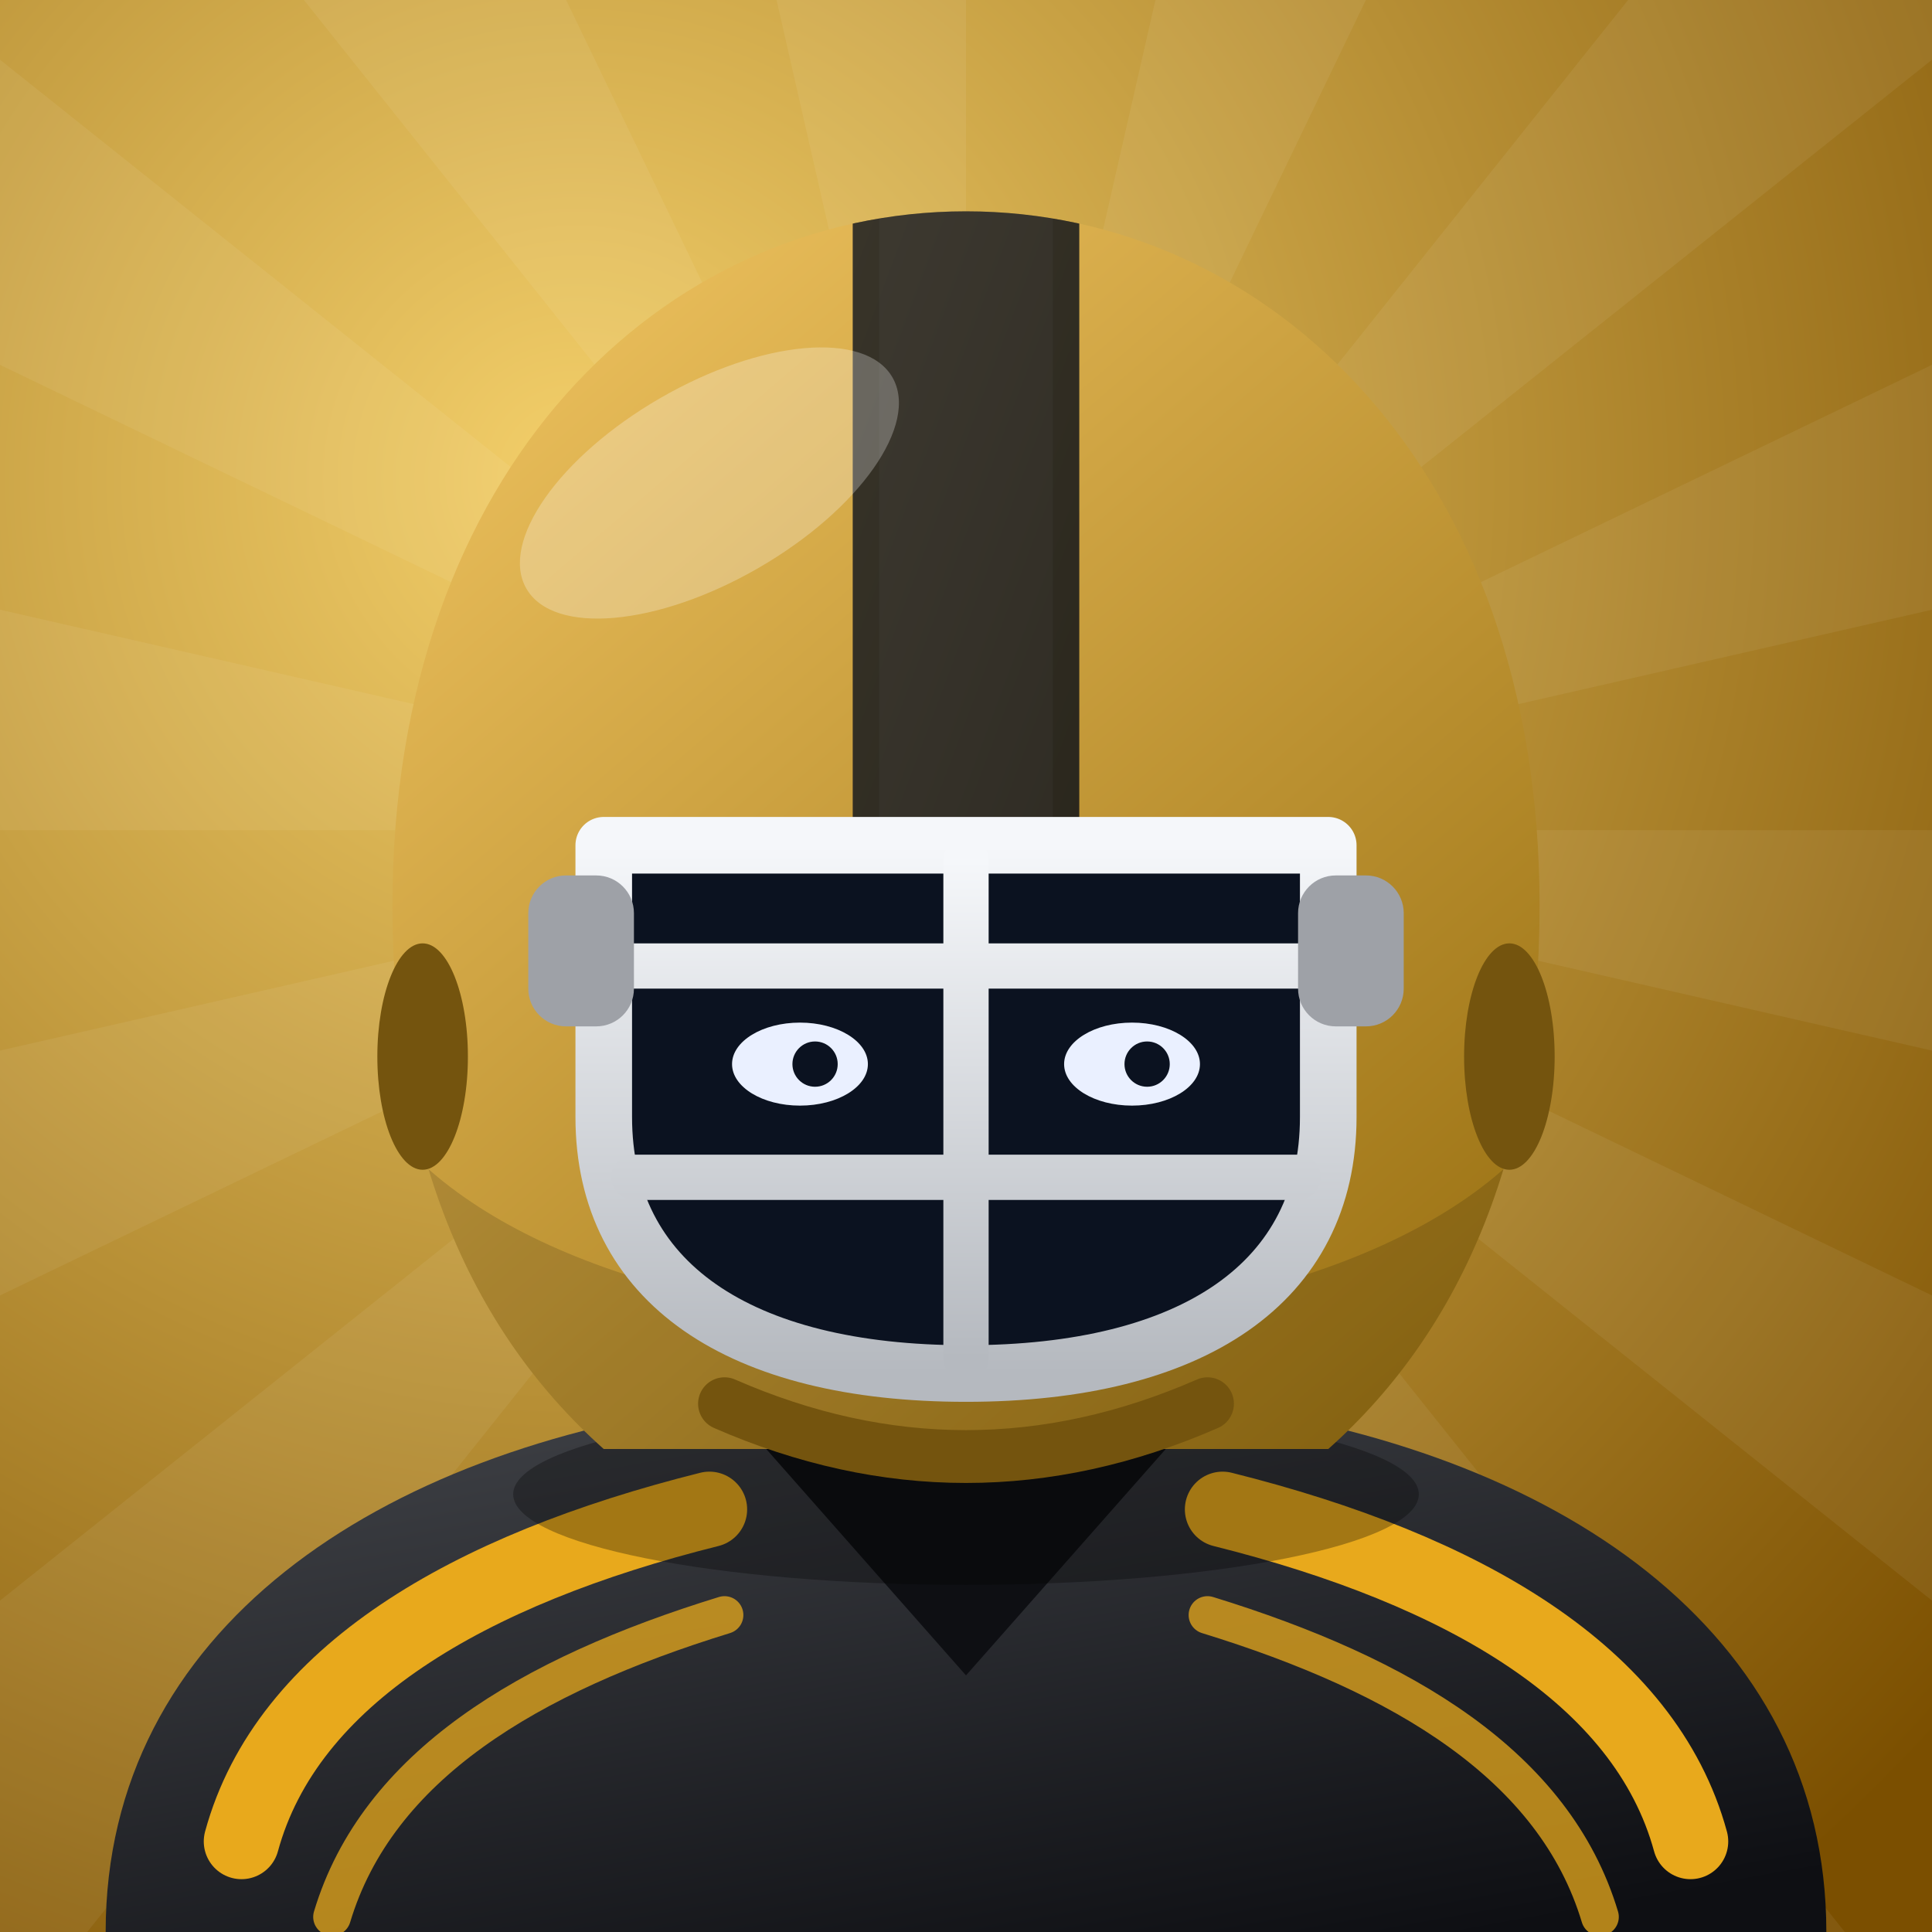
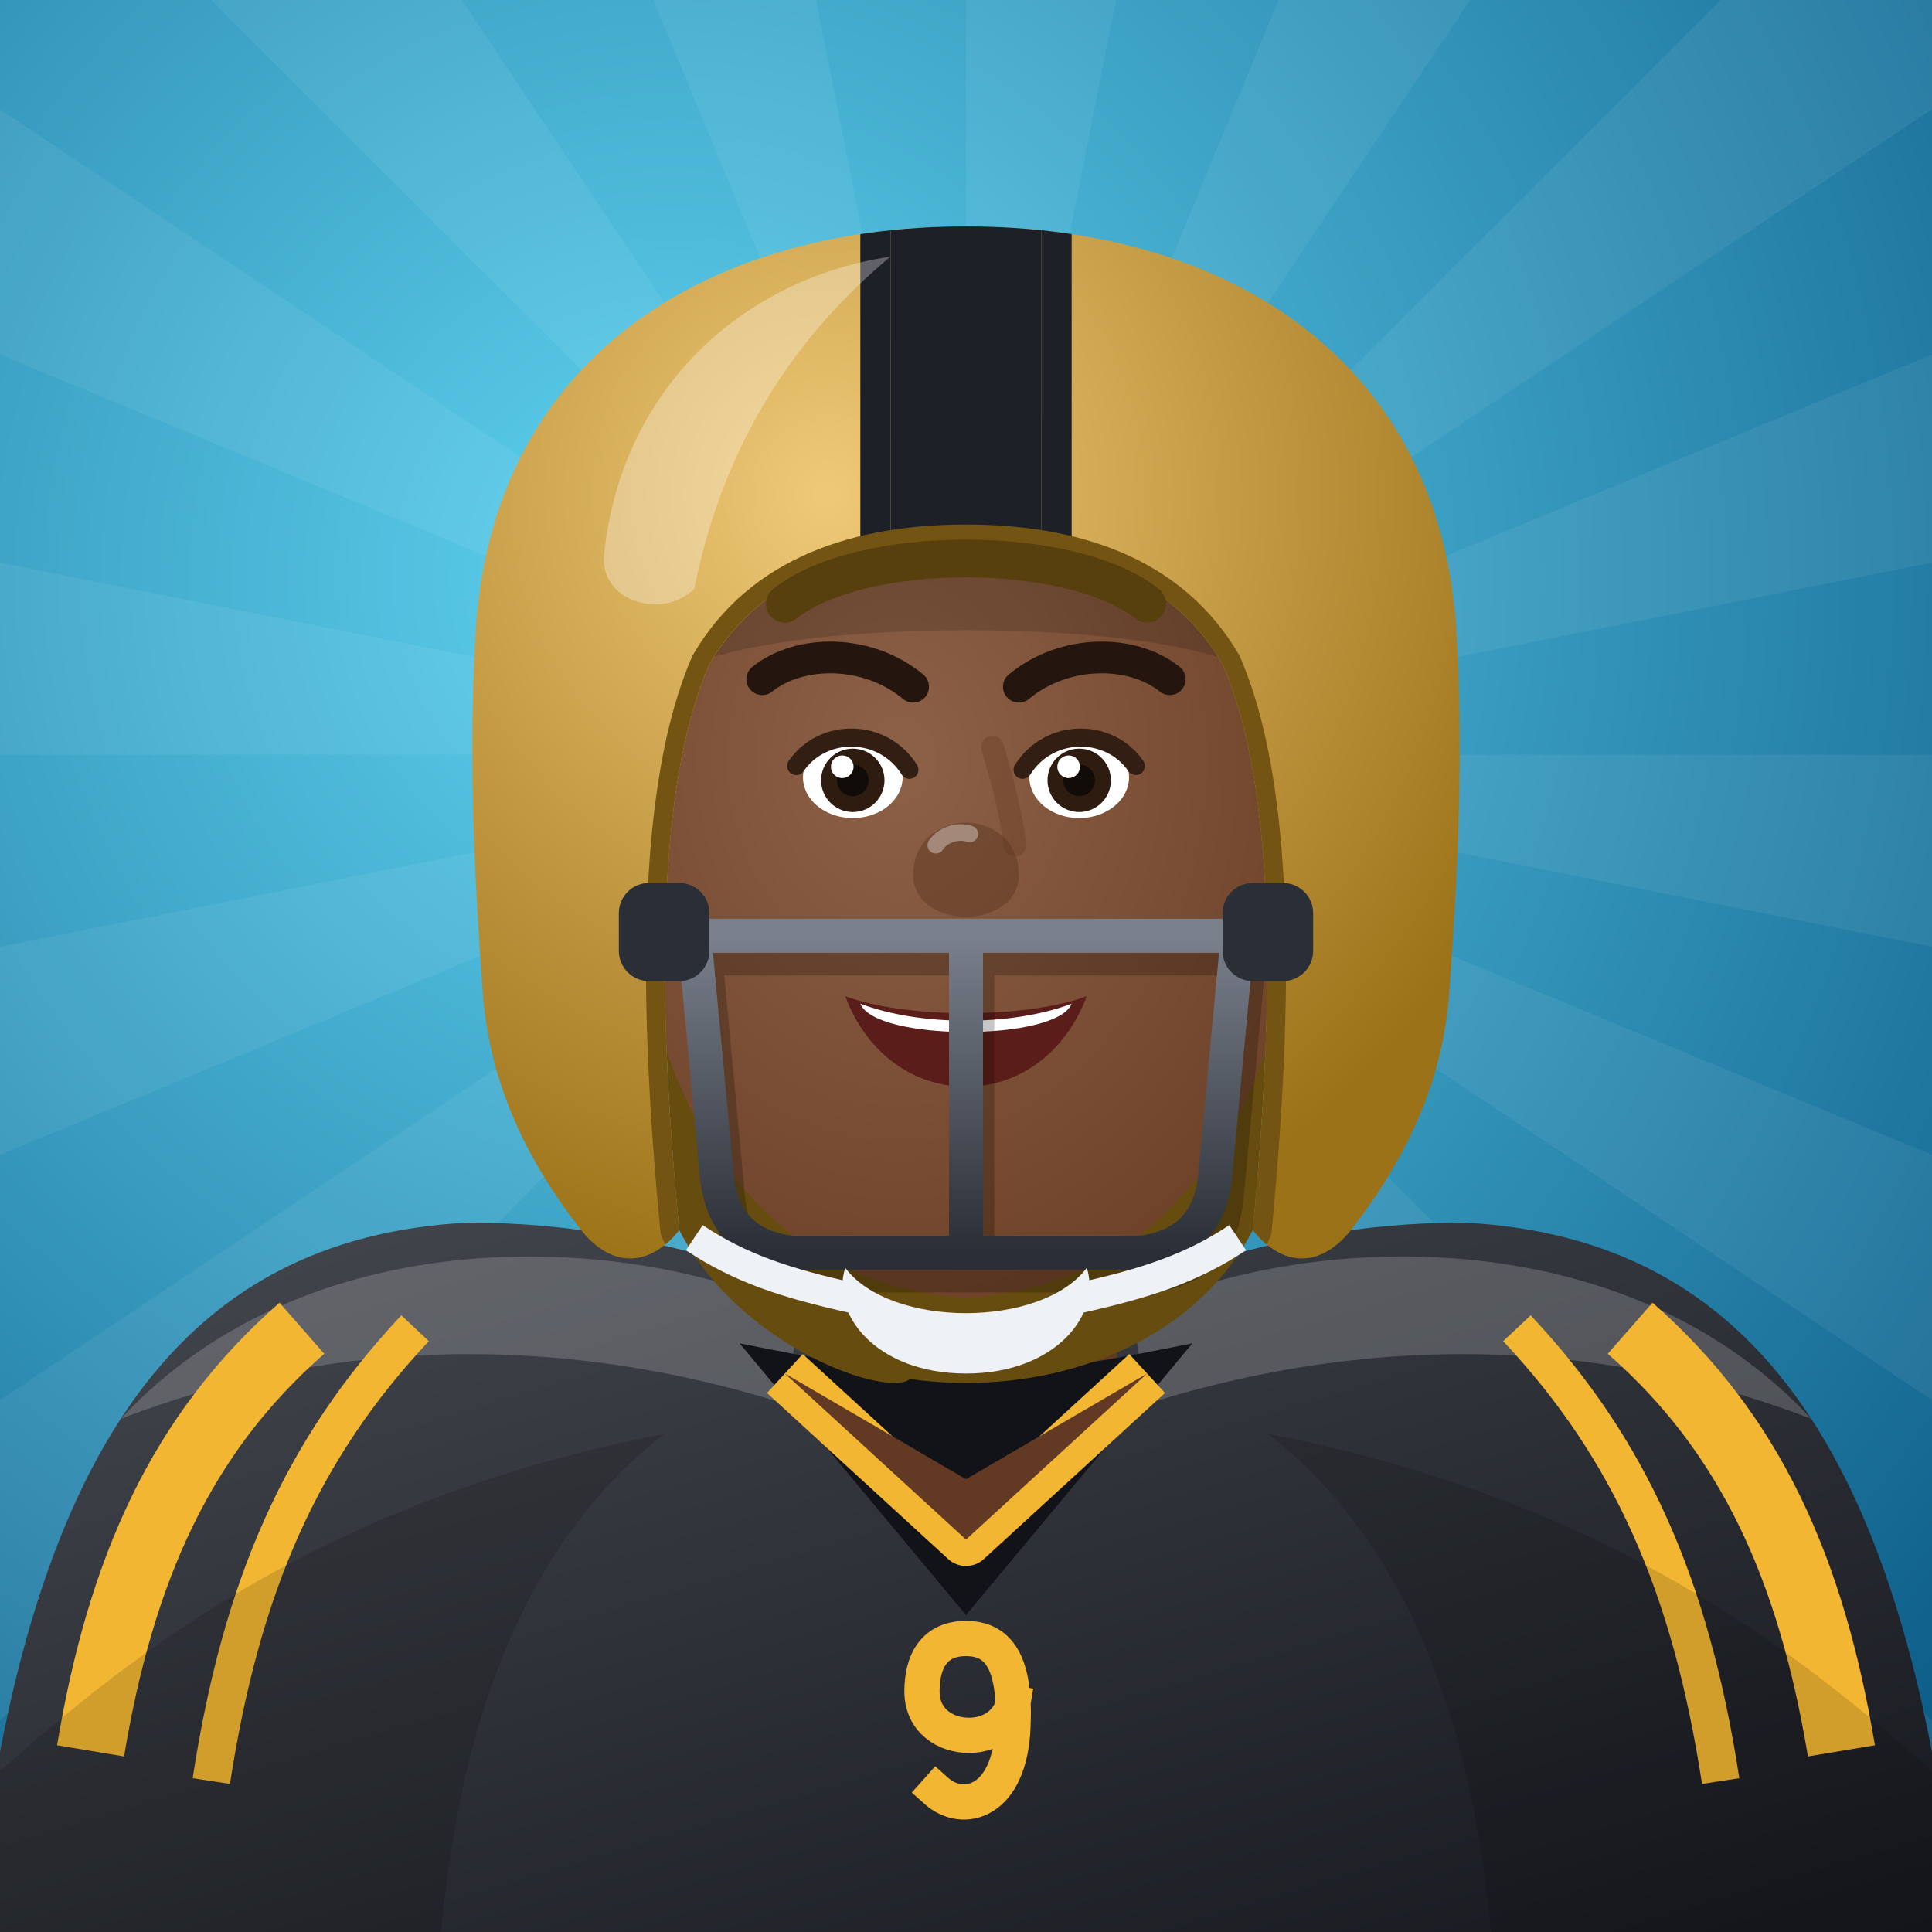
<svg xmlns="http://www.w3.org/2000/svg" viewBox="0 0 256 256" width="256" height="256">
  <defs>
-     <radialGradient id="bg" cx="0.3" cy="0.25" r="0.95">
-       <stop offset="0" stop-color="#f3cf6a" />
-       <stop offset="1" stop-color="#7b4f00" />
+     <radialGradient id="bg" cx="0.35" cy="0.3" r="0.9">
+       <stop offset="0" stop-color="#5fd3f0" />
+       <stop offset="1" stop-color="#0b5a86" />
    </radialGradient>
-     <linearGradient id="hs" x1="0.1" y1="0" x2="0.9" y2="1">
-       <stop offset="0" stop-color="#efc360" />
-       <stop offset="1" stop-color="#997012" />
+     <radialGradient id="hs" cx="0.36" cy="0.26" r="0.78">
+       <stop offset="0" stop-color="#f0c977" />
+       <stop offset="1" stop-color="#9c7218" />
+     </radialGradient>
+     <linearGradient id="js" x1="0.1" y1="0" x2="0.9" y2="1">
+       <stop offset="0" stop-color="#43464d" />
+       <stop offset="1" stop-color="#16181e" />
    </linearGradient>
-     <linearGradient id="js" x1="0.2" y1="0" x2="0.8" y2="1">
-       <stop offset="0" stop-color="#3e4045" />
-       <stop offset="1" stop-color="#0e0f13" />
+     <radialGradient id="sk" cx="0.4" cy="0.35" r="0.7">
+       <stop offset="0" stop-color="#8d6147" />
+       <stop offset="1" stop-color="#6e4228" />
+     </radialGradient>
+     <linearGradient id="mk" x1="0" y1="0" x2="0" y2="1">
+       <stop offset="0" stop-color="#7a808c" />
+       <stop offset="1" stop-color="#2a2e36" />
    </linearGradient>
-     <linearGradient id="mk" x1="0" y1="0" x2="0" y2="1">
-       <stop offset="0" stop-color="#f5f7fa" />
-       <stop offset="1" stop-color="#b5b9bf" />
-     </linearGradient>
-     <clipPath id="shell">
-       <path d="M52 120C52 62 88 28 128 28C168 28 204 62 204 120C204 152 194 176 176 192L80 192C62 176 52 152 52 120Z" />
+     <clipPath id="sc">
+       <path d="M128 30C163 30 191 48 193 84C194 102 193 118 192 132C191 144 186 154 179 163C175 168 170 168 166 163C169 132 169 104 162 88C155 76 142 72 128 72C114 72 101 76 94 88C87 104 87 132 90 163C86 168 81 168 77 163C70 154 65 144 64 132C63 118 62 102 63 84C65 48 93 30 128 30Z" />
+     </clipPath>
+     <clipPath id="oc">
+       <path d="M128 72C142 72 155 76 162 88C169 104 169 132 166 163C152 190 104 190 90 163C152 190 104 190 90 163C87 132 87 104 94 88C101 76 114 72 128 72Z" />
    </clipPath>
  </defs>
  <rect width="256" height="256" fill="url(#bg)" />
-   <path d="M128 110 L528.0 110.0 L518.0 199.0ZM128 110 L488.4 283.6 L440.7 359.4ZM128 110 L377.4 422.7 L301.6 470.4ZM128 110 L217.0 500.0 L128.0 510.0ZM128 110 L39.0 500.0 L-45.6 470.4ZM128 110 L-121.4 422.7 L-184.7 359.4ZM128 110 L-232.4 283.6 L-262.0 199.0ZM128 110 L-272.0 110.0 L-262.0 21.0ZM128 110 L-232.4 -63.6 L-184.7 -139.4ZM128 110 L-121.4 -202.7 L-45.6 -250.4ZM128 110 L39.0 -280.0 L128.0 -290.0ZM128 110 L217.0 -280.0 L301.6 -250.4ZM128 110 L377.4 -202.7 L440.7 -139.4ZM128 110 L488.4 -63.6 L518.0 21.0Z" fill="#fff" fill-opacity="0.06" />
-   <path d="M14 256C14 216 50 192 96 186L160 186C206 192 242 216 242 256Z" fill="url(#js)" />
-   <path d="M32 244C38 222 62 208 94 200M224 244C218 222 194 208 162 200" fill="none" stroke="#e8a91c" stroke-width="10" stroke-linecap="round" />
-   <path d="M44 254C50 234 70 222 96 214M212 254C206 234 186 222 160 214" fill="none" stroke="#e8a91c" stroke-width="5" stroke-linecap="round" stroke-opacity=".75" />
-   <path d="M98 188L128 222L158 188Z" fill="#0e0f13" />
-   <ellipse cx="128" cy="198" rx="60" ry="12" fill="#000" fill-opacity=".30" />
-   <path d="M52 120C52 62 88 28 128 28C168 28 204 62 204 120C204 152 194 176 176 192L80 192C62 176 52 152 52 120Z" fill="url(#hs)" />
-   <g clip-path="url(#shell)">
-     <rect x="113" y="20" width="30" height="100" fill="#1b1f27" />
-     <rect x="113" y="20" width="3.5" height="100" fill="#000" fill-opacity=".20" />
-     <rect x="139.5" y="20" width="3.5" height="100" fill="#000" fill-opacity=".20" />
-     <rect x="113" y="20" width="30" height="100" fill="url(#hs)" fill-opacity=".16" />
-     <path d="M52 150C80 184 176 184 204 150L204 200L52 200Z" fill="#000" fill-opacity=".14" />
+   <path d="M128 100 L528.0 100.0 L520.3 178.0ZM128 100 L497.6 253.1 L460.6 322.2ZM128 100 L410.8 382.8 L350.2 432.6ZM128 100 L281.1 469.6 L206.0 492.3ZM128 100 L128.0 500.0 L50.0 492.3ZM128 100 L-25.1 469.6 L-94.2 432.6ZM128 100 L-154.8 382.8 L-204.6 322.2ZM128 100 L-241.6 253.1 L-264.3 178.0ZM128 100 L-272.0 100.0 L-264.3 22.0ZM128 100 L-241.6 -53.1 L-204.6 -122.2ZM128 100 L-154.8 -182.8 L-94.2 -232.6ZM128 100 L-25.1 -269.6 L50.0 -292.3ZM128 100 L128.0 -300.0 L206.0 -292.3ZM128 100 L281.1 -269.6 L350.2 -232.6ZM128 100 L410.8 -182.8 L460.6 -122.2ZM128 100 L497.6 -53.1 L520.3 22.0Z" fill="#fff" fill-opacity="0.06" />
+   <path d="M128 176C150 172 166 162 194 162C232 164 254 192 260 262C200 262 160 262 128 262C96 262 56 262 -4 262C2 192 24 164 62 162C90 162 106 172 128 176Z" fill="url(#js)" />
+   <path d="M150 174C170 164 214 160 240 188C214 178 184 176 152 186Z" fill="#fff" fill-opacity=".18" />
+   <g transform="translate(256 0) scale(-1 1)">
+     <path d="M150 174C170 164 214 160 240 188C214 178 184 176 152 186Z" fill="#fff" fill-opacity=".18" />
  </g>
-   <ellipse cx="94" cy="64" rx="28" ry="13" transform="rotate(-30 94 64)" fill="#fff" fill-opacity=".26" />
-   <ellipse cx="56" cy="140" rx="6" ry="15" fill="#74540e" />
-   <ellipse cx="200" cy="140" rx="6" ry="15" fill="#74540e" />
-   <path d="M80 112H176V148C176 170 158 182 128 182C98 182 80 170 80 148Z" fill="#0B1220" />
-   <ellipse cx="106" cy="141" rx="9" ry="5.5" fill="#eaf0ff" />
-   <ellipse cx="150" cy="141" rx="9" ry="5.5" fill="#eaf0ff" />
-   <circle cx="108" cy="141" r="3" fill="#0B1220" />
-   <circle cx="152" cy="141" r="3" fill="#0B1220" />
-   <path d="M80 112H176V148C176 170 158 182 128 182C98 182 80 170 80 148Z" fill="none" stroke="url(#mk)" stroke-width="7.5" stroke-linejoin="round" />
-   <path d="M84 128H172M84 156H172M128 114V180" stroke="url(#mk)" stroke-width="6" stroke-linecap="round" fill="none" />
-   <rect x="70" y="116" width="14" height="20" rx="5" fill="#9ea1a7" />
-   <rect x="172" y="116" width="14" height="20" rx="5" fill="#9ea1a7" />
-   <path d="M96 186Q128 200 160 186" fill="none" stroke="#74540e" stroke-width="7" stroke-linecap="round" />
+   <path d="M216 176C232 190 240 208 244 232" fill="none" stroke="#f2b632" stroke-width="9" />
+   <path d="M201 176C216 192 224 210 228 236" fill="none" stroke="#f2b632" stroke-width="5" />
+   <g transform="translate(256 0) scale(-1 1)">
+     <path d="M216 176C232 190 240 208 244 232" fill="none" stroke="#f2b632" stroke-width="9" />
+     <path d="M201 176C216 192 224 210 228 236" fill="none" stroke="#f2b632" stroke-width="5" />
+   </g>
+   <path d="M168 190C186 204 196 228 198 262H262V240C246 226 220 200 168 190Z" fill="#000" fill-opacity=".14" />
+   <g transform="translate(256 0) scale(-1 1)">
+     <path d="M168 190C186 204 196 228 198 262H262V240C246 226 220 200 168 190Z" fill="#000" fill-opacity=".14" />
+   </g>
+   <g transform="translate(128 228) scale(0.3889) translate(0 -36)">
+     <g transform="translate(-23.0 0) rotate(180 24 36)">
+       <path d="M35 12C26 4 10 8 9 34C8 56 14 64 25 64C36 64 40 56 40 46C40 36 32 31 24 31C16 31 10 36 9 42" fill="none" stroke="#f2b632" stroke-width="12" stroke-linecap="square" stroke-linejoin="round" />
+     </g>
+   </g>
+   <g transform="translate(0 0)">
+     <path d="M108 150H148V182L128 200L108 182Z" fill="#623a24" />
+     <path d="M98 178C108 180 118 182 128 182C138 182 148 180 158 178L128 214Z" fill="#111318" />
+     <path d="M104 182L128 204L152 182" fill="none" stroke="#f2b632" stroke-width="7" stroke-linejoin="round" />
+     <path d="M104 182L128 204L152 182L128 196Z" fill="#623a24" />
+     <path d="M104 160C114 176 142 176 152 160V176C140 184 116 184 104 176Z" fill="#000" fill-opacity=".18" />
+     <path d="M128 72C142 72 155 76 162 88C169 104 169 132 166 163C152 190 104 190 90 163C152 190 104 190 90 163C87 132 87 104 94 88C101 76 114 72 128 72Z" fill="#674c10" />
+     <path d="M128 62C155 62 172 84 172 112C172 142 158 170 128 172C98 170 84 142 84 112C84 84 101 62 128 62Z" fill="url(#sk)" />
+     <g clip-path="url(#oc)">
+       <g transform="translate(0 0)">
+         <path d="M92 70H164V88C150 82 106 82 92 88Z" fill="#000" fill-opacity=".16" />
+         <ellipse cx="113" cy="103" rx="6.6" ry="5.4" fill="#fff" />
+         <circle cx="113" cy="103.4" r="4.2" fill="#2e1c10" />
+         <circle cx="113" cy="103.4" r="2.1" fill="#120c08" />
+         <circle cx="111.6" cy="101.6" r="1.5" fill="#fff" />
+         <ellipse cx="143" cy="103" rx="6.6" ry="5.4" fill="#fff" />
+         <circle cx="143" cy="103.4" r="4.2" fill="#2e1c10" />
+         <circle cx="143" cy="103.4" r="2.1" fill="#120c08" />
+         <circle cx="141.6" cy="101.6" r="1.5" fill="#fff" />
+         <path d="M135.5 102C139 96.4 147 96.4 150.5 101.5" fill="none" stroke="#321e12" stroke-width="2.4" stroke-linecap="round" />
+         <g transform="translate(256 0) scale(-1 1)">
+           <path d="M135.5 102C139 96.4 147 96.4 150.5 101.5" fill="none" stroke="#321e12" stroke-width="2.4" stroke-linecap="round" />
+         </g>
+         <path d="M135 91C141 86 150 86 155 90" fill="none" stroke="#24160e" stroke-width="4.2" stroke-linecap="round" />
+         <g transform="translate(256 0) scale(-1 1)">
+           <path d="M135 91C141 86 150 86 155 90" fill="none" stroke="#24160e" stroke-width="4.2" stroke-linecap="round" />
+         </g>
+         <path d="M131.5 99C133 104 134 108 134.5 112" fill="none" stroke="#5e3822" stroke-width="3" stroke-linecap="round" stroke-opacity=".32" />
+         <path d="M121 116C121 111 125 109 128 109C131 109 135 111 135 116C135 119.5 131.5 121.5 128 121.5C124.5 121.5 121 119.5 121 116Z" fill="#5e3822" fill-opacity=".5" />
+         <path d="M124 112C125 110.5 127 110 128.5 110.5" fill="none" stroke="#fff" stroke-width="2.2" stroke-linecap="round" stroke-opacity=".35" />
+         <path d="M112 132C118 148 138 148 144 132C136 135 120 135 112 132Z" fill="#5b1d1a" />
+         <path d="M114 133C122 136 134 136 142 133C140 138 116 138 114 133Z" fill="#fff" />
+       </g>
+     </g>
+     <path d="M128 30C163 30 191 48 193 84C194 102 193 118 192 132C191 144 186 154 179 163C175 168 170 168 166 163C169 132 169 104 162 88C155 76 142 72 128 72C114 72 101 76 94 88C87 104 87 132 90 163C86 168 81 168 77 163C70 154 65 144 64 132C63 118 62 102 63 84C65 48 93 30 128 30Z" fill="url(#hs)" />
+     <g clip-path="url(#sc)">
+       <path d="M118 0H138V80H118Z" fill="#1d2027" />
+       <path d="M114 0H118V80H114ZM138 0H142V80H138Z" fill="#1d2027" />
+       <path d="M30 132C60 158 70 170 84 180H20Z" fill="#000" fill-opacity=".12" />
+       <path d="M226 120C200 150 190 166 172 180H236Z" fill="#000" fill-opacity=".18" />
+     </g>
+     <path d="M128 72C142 72 155 76 162 88C169 104 169 132 166 163C152 190 104 190 90 163C152 190 104 190 90 163C87 132 87 104 94 88C101 76 114 72 128 72Z" fill="none" stroke="#735412" stroke-width="5" stroke-linejoin="round" clip-path="url(#sc)" />
+     <path d="M104 80C114 72 142 72 152 80" fill="none" stroke="#57400d" stroke-width="5" stroke-linecap="round" />
+     <path d="M80 74C82 52 98 37 118 34C106 44 96 58 92 78C88 82 80 80 80 74Z" fill="#fff" fill-opacity=".30" />
+     <path d="M86 124H170M92 124L95 156Q96 165 105 166H151Q160 165 161 156L164 124M128 124V166" fill="none" stroke="#000" stroke-opacity=".22" stroke-width="4.5" stroke-linecap="round" transform="translate(1.5 3)" clip-path="url(#oc)" />
+     <path d="M86 124H170M92 124L95 156Q96 165 105 166H151Q160 165 161 156L164 124M128 124V166" fill="none" stroke="url(#mk)" stroke-width="4.5" stroke-linecap="round" stroke-linejoin="round" />
+     <rect x="162" y="117" width="12" height="13" rx="4" fill="#2a2e36" />
+     <g transform="translate(256 0) scale(-1 1)">
+       <rect x="162" y="117" width="12" height="13" rx="4" fill="#2a2e36" />
+     </g>
+     <path d="M112 168C118 176 138 176 144 168C146 174 140 182 128 182C116 182 110 174 112 168Z" fill="#eef1f6" />
+     <path d="M143 172C152 170 158 168 164 164" fill="none" stroke="#eef1f6" stroke-width="4" />
+     <g transform="translate(256 0) scale(-1 1)">
+       <path d="M143 172C152 170 158 168 164 164" fill="none" stroke="#eef1f6" stroke-width="4" />
+     </g>
+   </g>
</svg>
